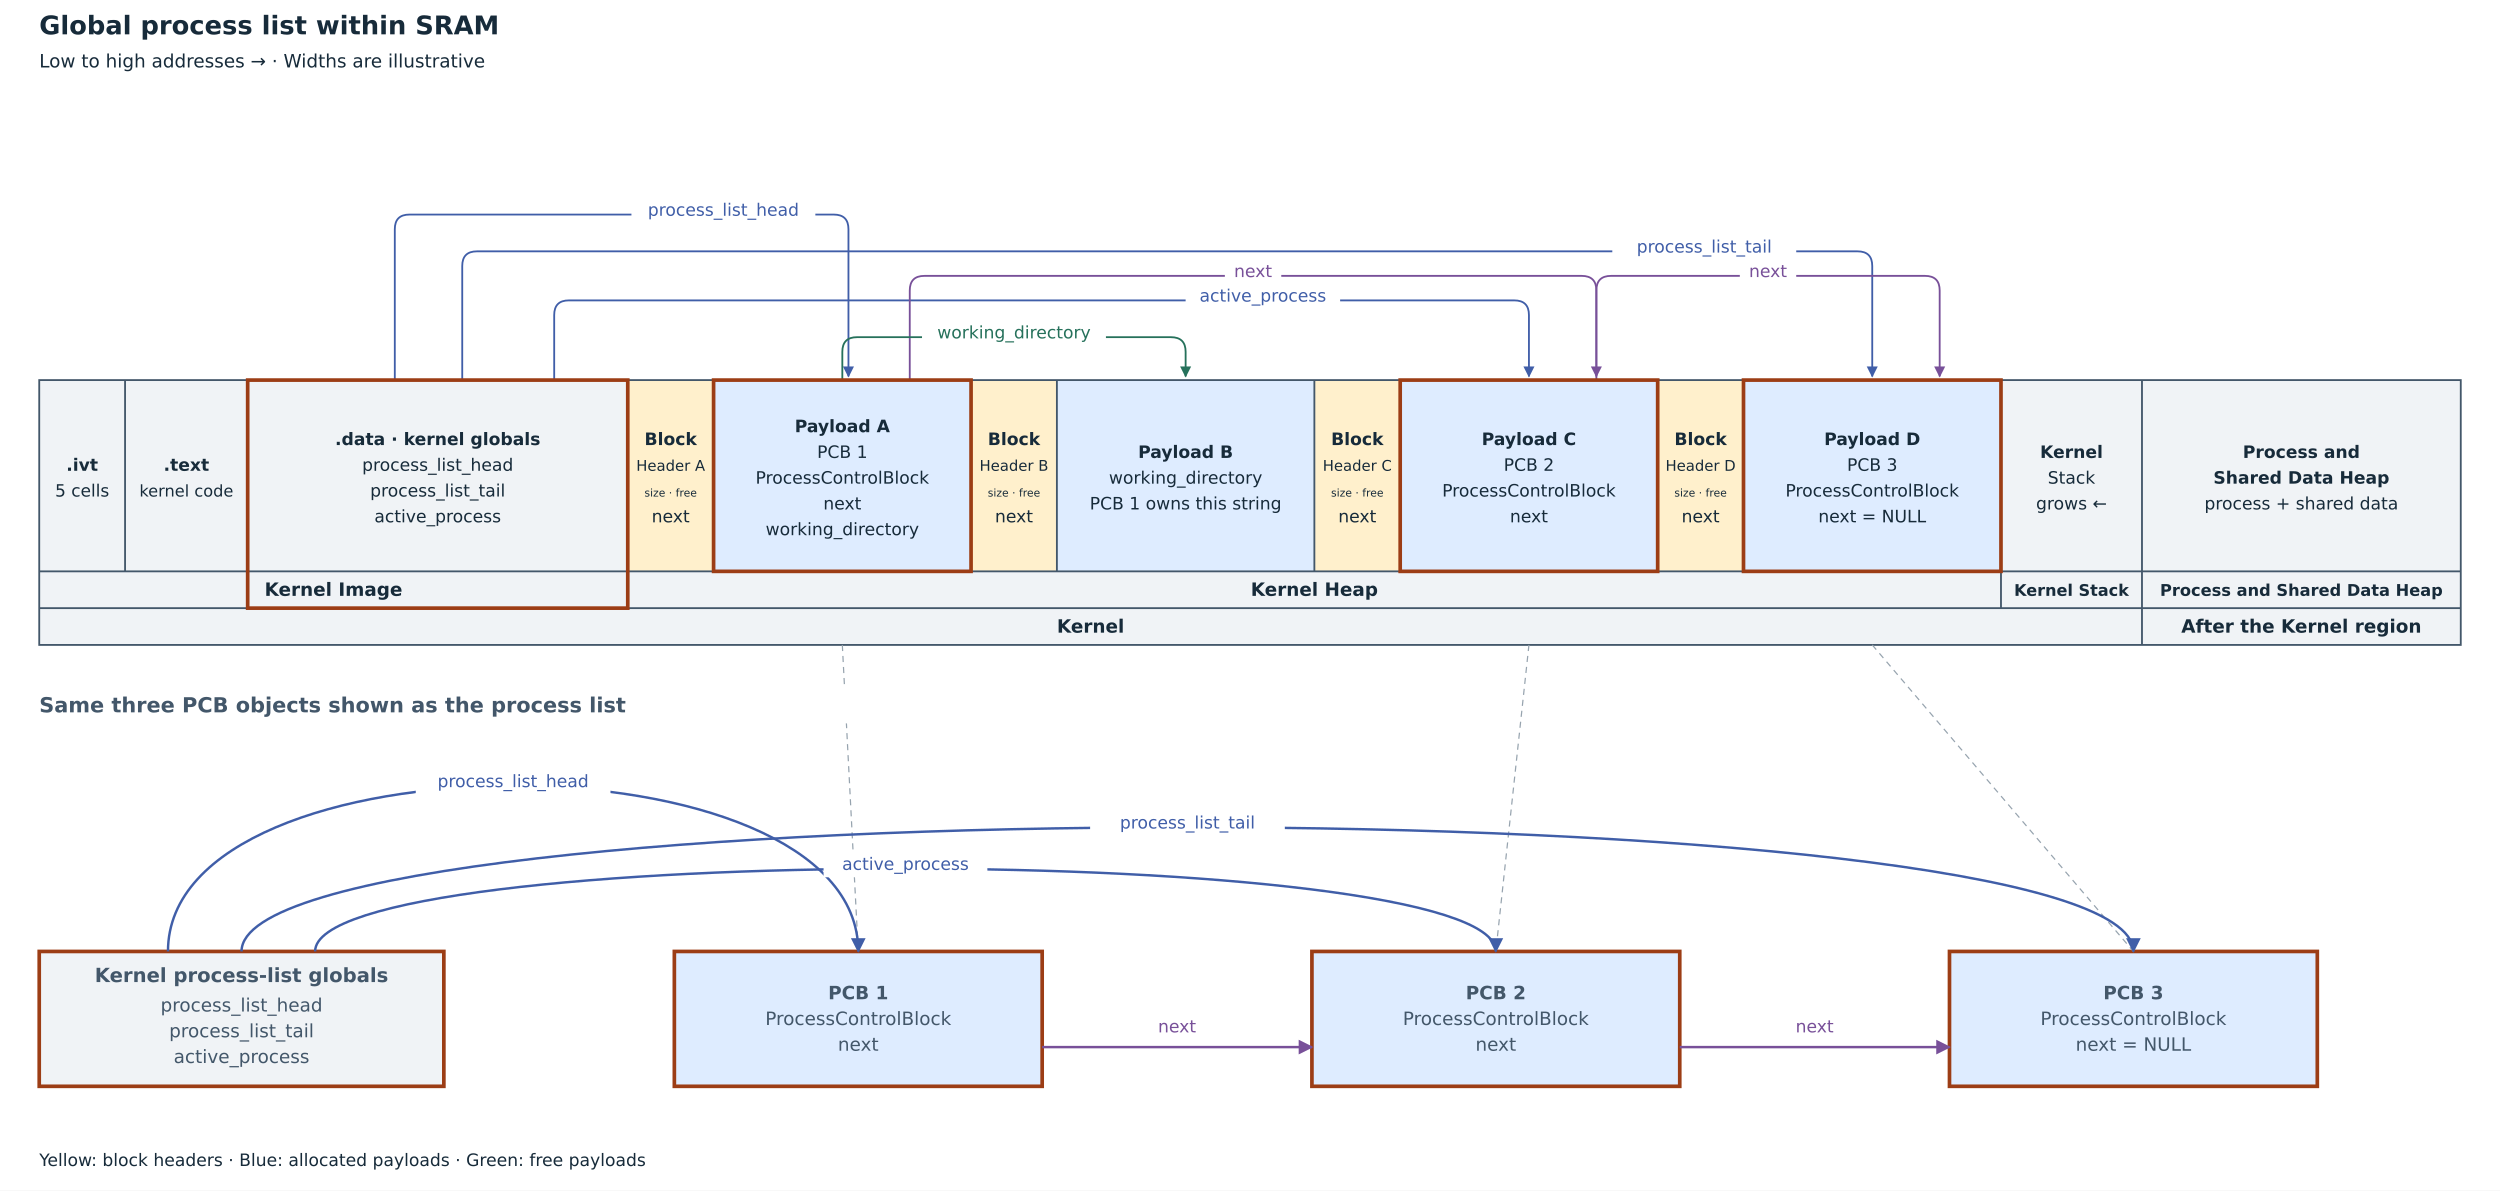
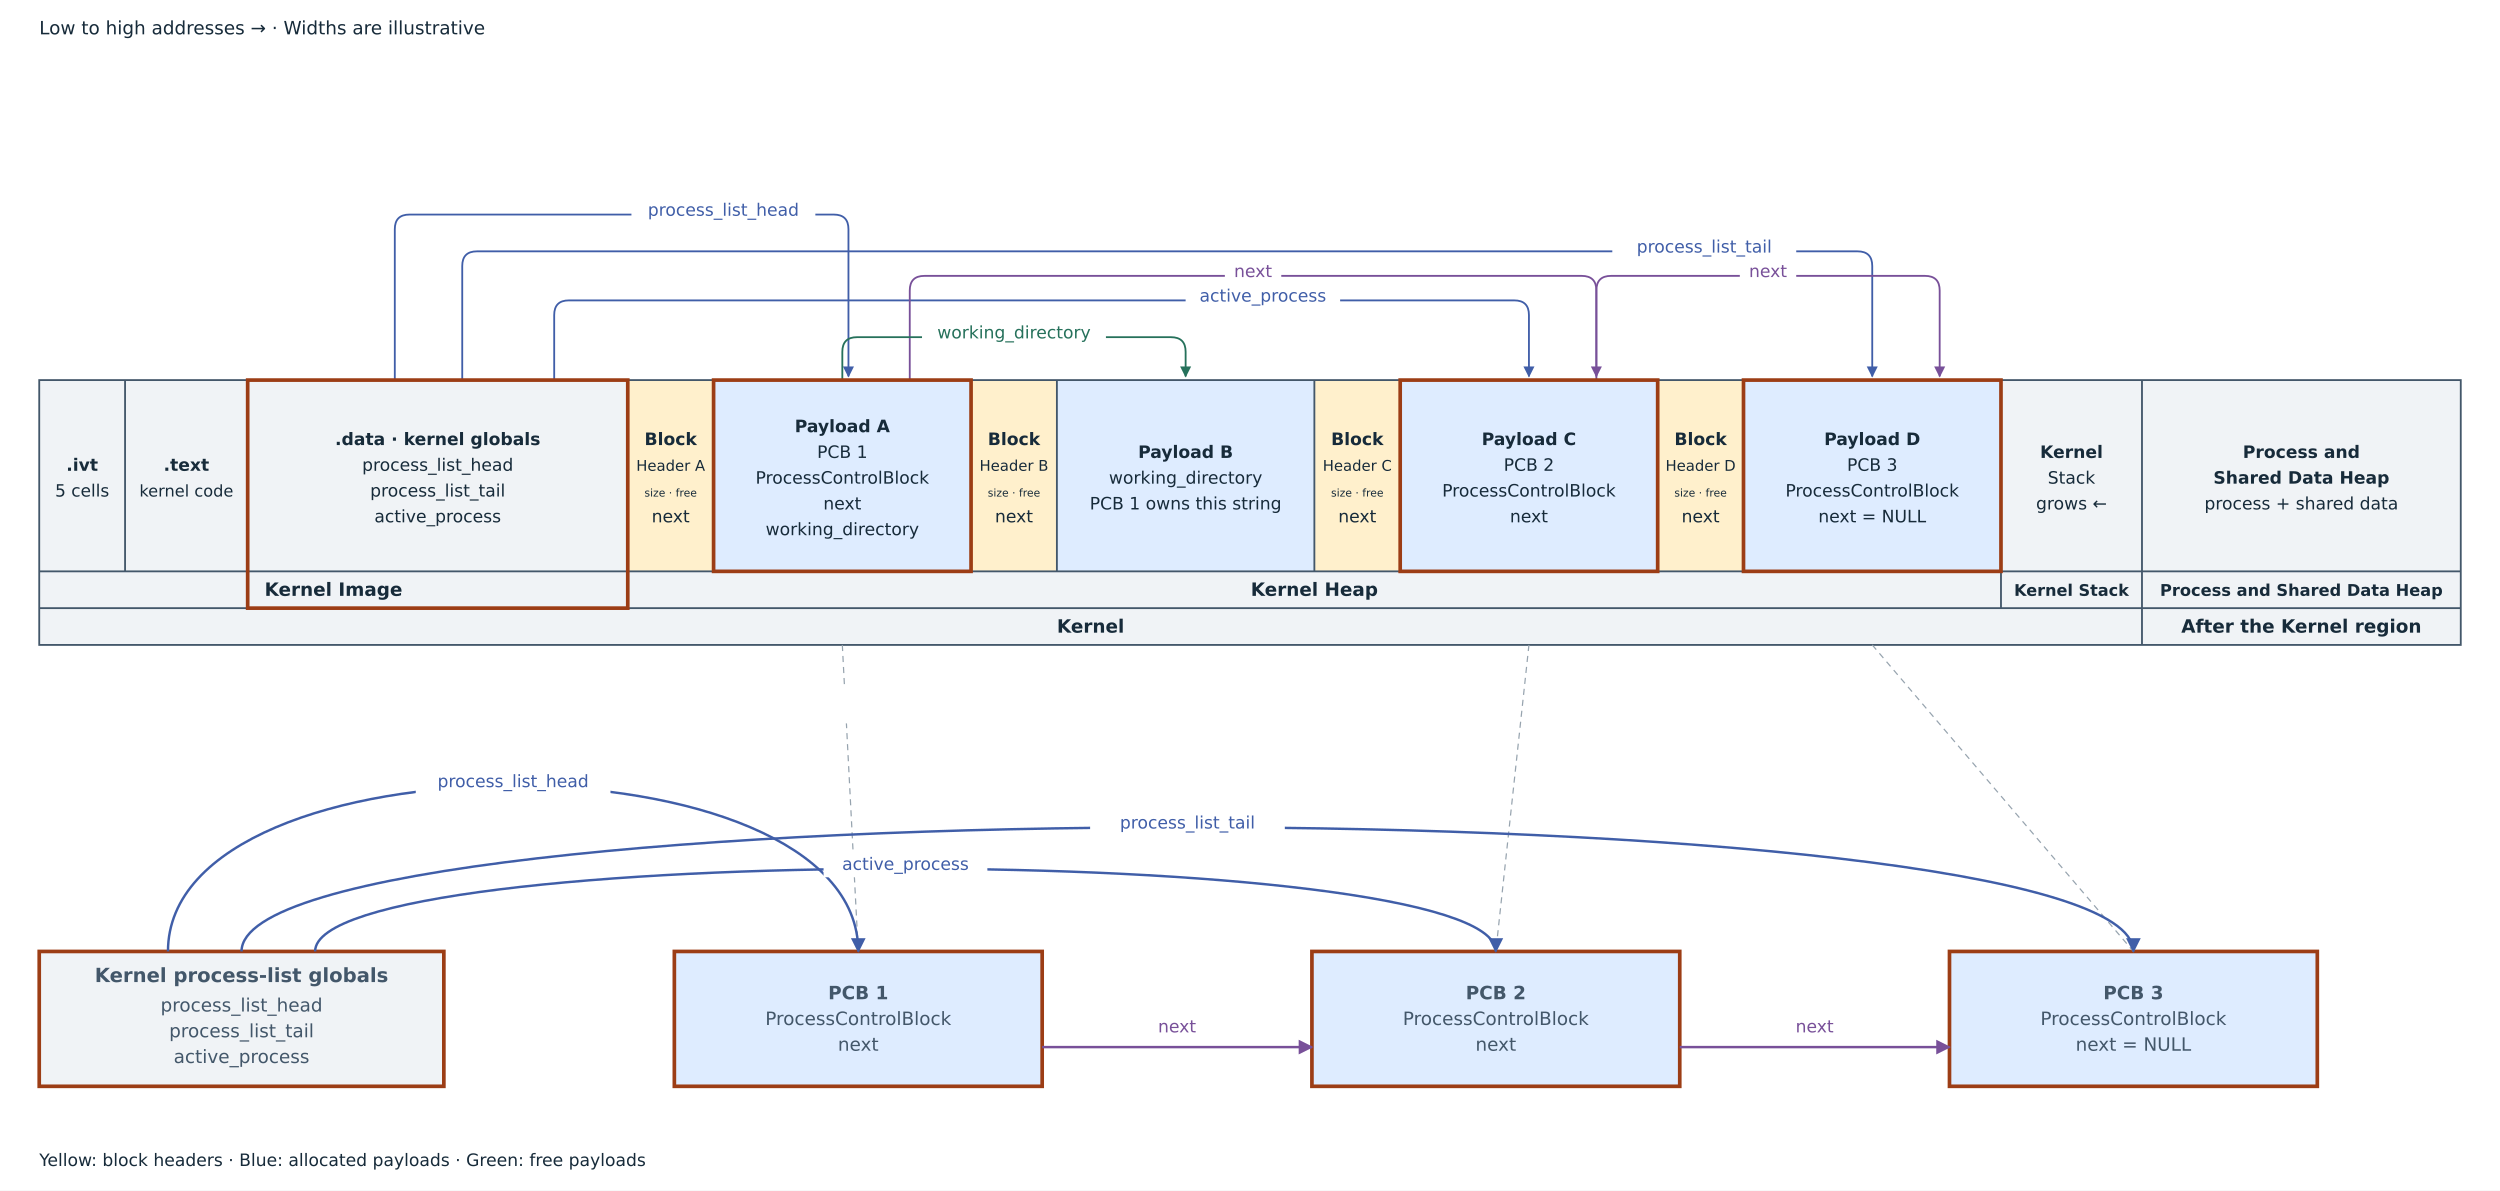
<svg xmlns="http://www.w3.org/2000/svg" width="2039" height="971" viewBox="0 0 2039 971" role="img" aria-labelledby="title desc">
  <defs>
    <marker id="405ea8" viewBox="0 0 10 10" refX="9" refY="5" markerWidth="6" markerHeight="6" orient="auto-start-reverse">
      <path d="M 0 0 L 10 5 L 0 10 z" fill="#405ea8" />
    </marker>
    <marker id="785099" viewBox="0 0 10 10" refX="9" refY="5" markerWidth="6" markerHeight="6" orient="auto-start-reverse">
      <path d="M 0 0 L 10 5 L 0 10 z" fill="#785099" />
    </marker>
    <marker id="26715b" viewBox="0 0 10 10" refX="9" refY="5" markerWidth="6" markerHeight="6" orient="auto-start-reverse">
      <path d="M 0 0 L 10 5 L 0 10 z" fill="#26715b" />
    </marker>
  </defs>
  <rect width="2039" height="971" fill="white" />
  <g font-family="DejaVu Sans, sans-serif">
-     <text x="32" y="28" text-anchor="start" font-size="21" font-weight="bold" fill="#172b3a">Global process list within SRAM</text>
-     <text x="32" y="55" text-anchor="start" font-size="15" font-weight="normal" fill="#172b3a">Low to high addresses →   ·   Widths are illustrative</text>
+     <text x="32" y="28" text-anchor="start" font-size="15" font-weight="normal" fill="#172b3a">Low to high addresses →   ·   Widths are illustrative</text>
    <rect x="32" y="310" width="70" height="156" fill="#f0f3f6" stroke="none" stroke-width="1" />
    <text x="67.0" y="384.0" text-anchor="middle" font-size="14" font-weight="bold" fill="#172b3a">.ivt</text>
    <text x="67.0" y="405.0" text-anchor="middle" font-size="13.825" font-weight="normal" fill="#172b3a">5 cells</text>
    <rect x="102" y="310" width="100" height="156" fill="#f0f3f6" stroke="none" stroke-width="1" />
    <text x="152.0" y="384.0" text-anchor="middle" font-size="14" font-weight="bold" fill="#172b3a">.text</text>
    <text x="152.0" y="405.0" text-anchor="middle" font-size="13.196" font-weight="normal" fill="#172b3a">kernel code</text>
    <rect x="202" y="310" width="310" height="156" fill="#f0f3f6" stroke="none" stroke-width="1" />
    <text x="357.0" y="363.0" text-anchor="middle" font-size="14" font-weight="bold" fill="#172b3a">.data · kernel globals</text>
    <text x="357.0" y="384.0" text-anchor="middle" font-size="14" font-weight="normal" fill="#172b3a">process_list_head</text>
    <text x="357.0" y="405.0" text-anchor="middle" font-size="14" font-weight="normal" fill="#172b3a">process_list_tail</text>
    <text x="357.0" y="426.0" text-anchor="middle" font-size="14" font-weight="normal" fill="#172b3a">active_process</text>
    <rect x="512" y="310" width="70" height="156" fill="#fff0cc" stroke="none" stroke-width="1" />
    <a href="../../common/heap.header#L5">
      <text x="547.0" y="363.0" text-anchor="middle" font-size="14" font-weight="bold" fill="#172b3a">Block</text>
      <text x="547.0" y="384.0" text-anchor="middle" font-size="12.097" font-weight="normal" fill="#172b3a">Header A</text>
      <text x="547.0" y="405.0" text-anchor="middle" font-size="8.798" font-weight="normal" fill="#172b3a">size · free</text>
      <text x="547.0" y="426.0" text-anchor="middle" font-size="14" font-weight="normal" fill="#172b3a">next</text>
    </a>
    <rect x="582" y="310" width="210" height="156" fill="#deecff" stroke="none" stroke-width="1" />
    <a href="../../kernel/process/process.header#L31">
      <text x="687.0" y="352.5" text-anchor="middle" font-size="14" font-weight="bold" fill="#172b3a">Payload A</text>
      <text x="687.0" y="373.5" text-anchor="middle" font-size="14" font-weight="normal" fill="#172b3a">PCB 1</text>
      <text x="687.0" y="394.5" text-anchor="middle" font-size="14" font-weight="normal" fill="#172b3a">ProcessControlBlock</text>
      <text x="687.0" y="415.5" text-anchor="middle" font-size="14" font-weight="normal" fill="#172b3a">next</text>
      <text x="687.0" y="436.5" text-anchor="middle" font-size="14" font-weight="normal" fill="#172b3a">working_directory</text>
    </a>
    <rect x="792" y="310" width="70" height="156" fill="#fff0cc" stroke="none" stroke-width="1" />
    <a href="../../common/heap.header#L5">
      <text x="827.0" y="363.0" text-anchor="middle" font-size="14" font-weight="bold" fill="#172b3a">Block</text>
      <text x="827.0" y="384.0" text-anchor="middle" font-size="12.097" font-weight="normal" fill="#172b3a">Header B</text>
      <text x="827.0" y="405.0" text-anchor="middle" font-size="8.798" font-weight="normal" fill="#172b3a">size · free</text>
      <text x="827.0" y="426.0" text-anchor="middle" font-size="14" font-weight="normal" fill="#172b3a">next</text>
    </a>
    <rect x="862" y="310" width="210" height="156" fill="#deecff" stroke="none" stroke-width="1" />
    <text x="967.0" y="373.5" text-anchor="middle" font-size="14" font-weight="bold" fill="#172b3a">Payload B</text>
    <text x="967.0" y="394.5" text-anchor="middle" font-size="14" font-weight="normal" fill="#172b3a">working_directory</text>
    <text x="967.0" y="415.5" text-anchor="middle" font-size="14" font-weight="normal" fill="#172b3a">PCB 1 owns this string</text>
    <rect x="1072" y="310" width="70" height="156" fill="#fff0cc" stroke="none" stroke-width="1" />
    <a href="../../common/heap.header#L5">
      <text x="1107.0" y="363.0" text-anchor="middle" font-size="14" font-weight="bold" fill="#172b3a">Block</text>
      <text x="1107.0" y="384.0" text-anchor="middle" font-size="12.097" font-weight="normal" fill="#172b3a">Header C</text>
      <text x="1107.0" y="405.0" text-anchor="middle" font-size="8.798" font-weight="normal" fill="#172b3a">size · free</text>
      <text x="1107.0" y="426.0" text-anchor="middle" font-size="14" font-weight="normal" fill="#172b3a">next</text>
    </a>
    <rect x="1142" y="310" width="210" height="156" fill="#deecff" stroke="none" stroke-width="1" />
    <a href="../../kernel/process/process.header#L31">
      <text x="1247.0" y="363.0" text-anchor="middle" font-size="14" font-weight="bold" fill="#172b3a">Payload C</text>
      <text x="1247.0" y="384.0" text-anchor="middle" font-size="14" font-weight="normal" fill="#172b3a">PCB 2</text>
      <text x="1247.0" y="405.0" text-anchor="middle" font-size="14" font-weight="normal" fill="#172b3a">ProcessControlBlock</text>
      <text x="1247.0" y="426.0" text-anchor="middle" font-size="14" font-weight="normal" fill="#172b3a">next</text>
    </a>
    <rect x="1352" y="310" width="70" height="156" fill="#fff0cc" stroke="none" stroke-width="1" />
    <a href="../../common/heap.header#L5">
      <text x="1387.0" y="363.0" text-anchor="middle" font-size="14" font-weight="bold" fill="#172b3a">Block</text>
      <text x="1387.0" y="384.0" text-anchor="middle" font-size="12.097" font-weight="normal" fill="#172b3a">Header D</text>
      <text x="1387.0" y="405.0" text-anchor="middle" font-size="8.798" font-weight="normal" fill="#172b3a">size · free</text>
      <text x="1387.0" y="426.0" text-anchor="middle" font-size="14" font-weight="normal" fill="#172b3a">next</text>
    </a>
    <rect x="1422" y="310" width="210" height="156" fill="#deecff" stroke="none" stroke-width="1" />
    <a href="../../kernel/process/process.header#L31">
      <text x="1527.0" y="363.0" text-anchor="middle" font-size="14" font-weight="bold" fill="#172b3a">Payload D</text>
      <text x="1527.0" y="384.0" text-anchor="middle" font-size="14" font-weight="normal" fill="#172b3a">PCB 3</text>
      <text x="1527.0" y="405.0" text-anchor="middle" font-size="14" font-weight="normal" fill="#172b3a">ProcessControlBlock</text>
      <text x="1527.0" y="426.0" text-anchor="middle" font-size="14" font-weight="normal" fill="#172b3a">next = NULL</text>
    </a>
    <rect x="1632" y="310" width="115" height="156" fill="#f0f3f6" stroke="none" stroke-width="1" />
    <text x="1689.5" y="373.5" text-anchor="middle" font-size="14" font-weight="bold" fill="#172b3a">Kernel</text>
    <text x="1689.5" y="394.5" text-anchor="middle" font-size="14" font-weight="normal" fill="#172b3a">Stack</text>
    <text x="1689.5" y="415.5" text-anchor="middle" font-size="14" font-weight="normal" fill="#172b3a">grows ←</text>
    <rect x="1747" y="310" width="260" height="156" fill="#f0f3f6" stroke="none" stroke-width="1" />
    <text x="1877.0" y="373.5" text-anchor="middle" font-size="14" font-weight="bold" fill="#172b3a">Process and</text>
    <text x="1877.0" y="394.5" text-anchor="middle" font-size="14" font-weight="bold" fill="#172b3a">Shared Data Heap</text>
    <text x="1877.0" y="415.5" text-anchor="middle" font-size="14" font-weight="normal" fill="#172b3a">process + shared data</text>
    <rect x="32" y="466" width="480" height="30" fill="#f0f3f6" stroke="none" stroke-width="1" />
    <text x="272.0" y="486" text-anchor="middle" font-size="15" font-weight="bold" fill="#172b3a">Kernel Image</text>
    <rect x="512" y="466" width="1120" height="30" fill="#f0f3f6" stroke="none" stroke-width="1" />
    <text x="1072.0" y="486" text-anchor="middle" font-size="15" font-weight="bold" fill="#172b3a">Kernel Heap</text>
    <path d="M 512 466 v 30" fill="none" stroke="#43576a" stroke-width="1.5" />
    <rect x="1632" y="466" width="115" height="30" fill="#f0f3f6" stroke="none" stroke-width="1" />
    <text x="1689.5" y="486" text-anchor="middle" font-size="13.113" font-weight="bold" fill="#172b3a">Kernel Stack</text>
    <path d="M 1632 466 v 30" fill="none" stroke="#43576a" stroke-width="1.5" />
    <rect x="1747" y="466" width="260" height="30" fill="#f0f3f6" stroke="none" stroke-width="1" />
    <text x="1877.0" y="486" text-anchor="middle" font-size="13.235" font-weight="bold" fill="#172b3a">Process and Shared Data Heap</text>
    <path d="M 1747 466 v 30" fill="none" stroke="#43576a" stroke-width="1.5" />
    <path d="M 32 466 H 2007" fill="none" stroke="#43576a" stroke-width="1.5" />
    <rect x="32" y="496" width="1715" height="30" fill="#f0f3f6" stroke="none" stroke-width="1" />
    <text x="889.5" y="516" text-anchor="middle" font-size="15" font-weight="bold" fill="#172b3a">Kernel</text>
    <rect x="1747" y="496" width="260" height="30" fill="#f0f3f6" stroke="none" stroke-width="1" />
    <text x="1877.0" y="516" text-anchor="middle" font-size="15" font-weight="bold" fill="#172b3a">After the Kernel region</text>
    <path d="M 1747 496 v 30" fill="none" stroke="#43576a" stroke-width="1.5" />
    <path d="M 32 496 H 2007" fill="none" stroke="#43576a" stroke-width="1.5" />
    <path d="M 102 310 v 156" fill="none" stroke="#43576a" stroke-width="1.5" />
    <path d="M 202 310 v 156" fill="none" stroke="#43576a" stroke-width="1.5" />
    <path d="M 512 310 v 156" fill="none" stroke="#43576a" stroke-width="1.5" />
    <path d="M 582 310 v 156" fill="none" stroke="#43576a" stroke-width="1.5" />
    <path d="M 792 310 v 156" fill="none" stroke="#43576a" stroke-width="1.5" />
    <path d="M 862 310 v 156" fill="none" stroke="#43576a" stroke-width="1.5" />
    <path d="M 1072 310 v 156" fill="none" stroke="#43576a" stroke-width="1.5" />
    <path d="M 1142 310 v 156" fill="none" stroke="#43576a" stroke-width="1.5" />
    <path d="M 1352 310 v 156" fill="none" stroke="#43576a" stroke-width="1.5" />
    <path d="M 1422 310 v 156" fill="none" stroke="#43576a" stroke-width="1.5" />
    <path d="M 1632 310 v 156" fill="none" stroke="#43576a" stroke-width="1.5" />
    <path d="M 1747 310 v 156" fill="none" stroke="#43576a" stroke-width="1.5" />
    <rect x="32" y="310" width="1975" height="216" fill="none" stroke="#43576a" stroke-width="1.5" />
    <path d="M 322.0 310 V 187 Q 322.0 175 334.0 175 H 680.0 Q 692.0 175 692.0 187 V 307" fill="none" stroke="#405ea8" stroke-width="1.5" marker-end="url(#405ea8)" />
    <rect x="515.0" y="162" width="150" height="18" fill="white" stroke="none" stroke-width="1" />
    <text x="590" y="176" text-anchor="middle" font-size="14" font-weight="normal" fill="#405ea8">process_list_head</text>
    <path d="M 377.0 310 V 217 Q 377.0 205 389.0 205 H 1515.0 Q 1527.0 205 1527.0 217 V 307" fill="none" stroke="#405ea8" stroke-width="1.5" marker-end="url(#405ea8)" />
    <rect x="1315.0" y="192" width="150" height="18" fill="white" stroke="none" stroke-width="1" />
    <text x="1390" y="206" text-anchor="middle" font-size="14" font-weight="normal" fill="#405ea8">process_list_tail</text>
    <path d="M 452.0 310 V 257 Q 452.0 245 464.0 245 H 1235.0 Q 1247.0 245 1247.0 257 V 307" fill="none" stroke="#405ea8" stroke-width="1.5" marker-end="url(#405ea8)" />
    <rect x="967.0" y="232" width="126" height="18" fill="white" stroke="none" stroke-width="1" />
    <text x="1030" y="246" text-anchor="middle" font-size="14" font-weight="normal" fill="#405ea8">active_process</text>
    <path d="M 742.0 310 V 237 Q 742.0 225 754.0 225 H 1290.0 Q 1302.0 225 1302.0 237 V 307" fill="none" stroke="#785099" stroke-width="1.5" marker-end="url(#785099)" />
    <rect x="999.0" y="212" width="46" height="18" fill="white" stroke="none" stroke-width="1" />
    <text x="1022.0" y="226" text-anchor="middle" font-size="14" font-weight="normal" fill="#785099">next</text>
    <path d="M 1302.0 310 V 237 Q 1302.0 225 1314.0 225 H 1570.0 Q 1582.0 225 1582.0 237 V 307" fill="none" stroke="#785099" stroke-width="1.5" marker-end="url(#785099)" />
    <rect x="1419.0" y="212" width="46" height="18" fill="white" stroke="none" stroke-width="1" />
    <text x="1442.0" y="226" text-anchor="middle" font-size="14" font-weight="normal" fill="#785099">next</text>
    <path d="M 687.0 310 V 287 Q 687.0 275 699.0 275 H 955.0 Q 967.0 275 967.0 287 V 307" fill="none" stroke="#26715b" stroke-width="1.5" marker-end="url(#26715b)" />
    <rect x="752.0" y="262" width="150" height="18" fill="white" stroke="none" stroke-width="1" />
    <text x="827.0" y="276" text-anchor="middle" font-size="14" font-weight="normal" fill="#26715b">working_directory</text>
    <rect x="202" y="310" width="310" height="186" fill="none" stroke="#9c3d15" stroke-width="3" />
    <rect x="582" y="310" width="210" height="156" fill="none" stroke="#9c3d15" stroke-width="3" />
    <rect x="1142" y="310" width="210" height="156" fill="none" stroke="#9c3d15" stroke-width="3" />
    <rect x="1422" y="310" width="210" height="156" fill="none" stroke="#9c3d15" stroke-width="3" />
    <rect x="32" y="776" width="330" height="110" fill="#f0f3f6" stroke="#43576a" stroke-width="1" />
    <text x="197" y="801" text-anchor="middle" font-size="16" font-weight="bold" fill="#43576a">Kernel process-list globals</text>
    <a href="../../kernel/process/process.picoc#L16">
      <text x="197" y="825" text-anchor="middle" font-size="15" font-weight="normal" fill="#43576a">process_list_head</text>
    </a>
    <a href="../../kernel/process/process.picoc#L17">
      <text x="197" y="846" text-anchor="middle" font-size="15" font-weight="normal" fill="#43576a">process_list_tail</text>
    </a>
    <a href="../../kernel/process/process.picoc#L18">
      <text x="197" y="867" text-anchor="middle" font-size="15" font-weight="normal" fill="#43576a">active_process</text>
    </a>
    <rect x="550" y="776" width="300" height="110" fill="#deecff" stroke="#43576a" stroke-width="1" />
    <a href="../../kernel/process/process.header#L31">
      <text x="700.0" y="815.0" text-anchor="middle" font-size="15" font-weight="bold" fill="#43576a">PCB 1</text>
    </a>
    <a href="../../kernel/process/process.header#L31">
      <text x="700.0" y="836.0" text-anchor="middle" font-size="15" font-weight="normal" fill="#43576a">ProcessControlBlock</text>
    </a>
    <a href="../../kernel/process/process.header#L31">
      <text x="700.0" y="857.0" text-anchor="middle" font-size="15" font-weight="normal" fill="#43576a">next</text>
    </a>
    <rect x="550" y="776" width="300" height="110" fill="none" stroke="#43576a" stroke-width="1.5" />
    <rect x="550" y="776" width="300" height="110" fill="none" stroke="#9c3d15" stroke-width="3" />
    <path d="M 687.0 526 L 700 776" fill="none" stroke="#96a3ae" stroke-dasharray="5 4" />
    <rect x="1070" y="776" width="300" height="110" fill="#deecff" stroke="#43576a" stroke-width="1" />
    <a href="../../kernel/process/process.header#L31">
      <text x="1220.0" y="815.0" text-anchor="middle" font-size="15" font-weight="bold" fill="#43576a">PCB 2</text>
    </a>
    <a href="../../kernel/process/process.header#L31">
      <text x="1220.0" y="836.0" text-anchor="middle" font-size="15" font-weight="normal" fill="#43576a">ProcessControlBlock</text>
    </a>
    <a href="../../kernel/process/process.header#L31">
      <text x="1220.0" y="857.0" text-anchor="middle" font-size="15" font-weight="normal" fill="#43576a">next</text>
    </a>
    <rect x="1070" y="776" width="300" height="110" fill="none" stroke="#43576a" stroke-width="1.5" />
    <rect x="1070" y="776" width="300" height="110" fill="none" stroke="#9c3d15" stroke-width="3" />
    <path d="M 1247.0 526 L 1220 776" fill="none" stroke="#96a3ae" stroke-dasharray="5 4" />
    <rect x="1590" y="776" width="300" height="110" fill="#deecff" stroke="#43576a" stroke-width="1" />
    <a href="../../kernel/process/process.header#L31">
      <text x="1740.0" y="815.0" text-anchor="middle" font-size="15" font-weight="bold" fill="#43576a">PCB 3</text>
    </a>
    <a href="../../kernel/process/process.header#L31">
      <text x="1740.0" y="836.0" text-anchor="middle" font-size="15" font-weight="normal" fill="#43576a">ProcessControlBlock</text>
    </a>
    <a href="../../kernel/process/process.header#L31">
      <text x="1740.0" y="857.0" text-anchor="middle" font-size="15" font-weight="normal" fill="#43576a">next = NULL</text>
    </a>
    <rect x="1590" y="776" width="300" height="110" fill="none" stroke="#43576a" stroke-width="1.5" />
    <rect x="1590" y="776" width="300" height="110" fill="none" stroke="#9c3d15" stroke-width="3" />
    <path d="M 1527.0 526 L 1740 776" fill="none" stroke="#96a3ae" stroke-dasharray="5 4" />
    <rect x="32" y="776" width="330" height="110" fill="none" stroke="#9c3d15" stroke-width="3" />
    <path d="M 137.0 776 C 137.0 596, 700.0 596, 700.0 776" fill="none" stroke="#405ea8" stroke-width="2" marker-end="url(#405ea8)" />
    <rect x="339.1" y="626.0" width="158.8" height="22" fill="white" stroke="none" stroke-width="1" />
    <text x="418.5" y="642.0" text-anchor="middle" font-size="14" font-weight="normal" fill="#405ea8">process_list_head</text>
    <path d="M 197.0 776 C 197.0 641, 1740.0 641, 1740.0 776" fill="none" stroke="#405ea8" stroke-width="2" marker-end="url(#405ea8)" />
    <rect x="889.1" y="659.75" width="158.8" height="22" fill="white" stroke="none" stroke-width="1" />
    <text x="968.5" y="675.75" text-anchor="middle" font-size="14" font-weight="normal" fill="#405ea8">process_list_tail</text>
    <path d="M 257.0 776 C 257.0 686, 1220.0 686, 1220.0 776" fill="none" stroke="#405ea8" stroke-width="2" marker-end="url(#405ea8)" />
    <rect x="671.7" y="693.5" width="133.6" height="22" fill="white" stroke="none" stroke-width="1" />
    <text x="738.5" y="709.5" text-anchor="middle" font-size="14" font-weight="normal" fill="#405ea8">active_process</text>
    <path d="M 850 854 C 895 854, 1025 854, 1070 854" fill="none" stroke="#785099" stroke-width="2" marker-end="url(#785099)" />
    <a href="../../kernel/process/process.header#L53">
      <text x="960.0" y="842" text-anchor="middle" font-size="14" font-weight="normal" fill="#785099">next</text>
    </a>
    <path d="M 1370 854 C 1415 854, 1545 854, 1590 854" fill="none" stroke="#785099" stroke-width="2" marker-end="url(#785099)" />
    <a href="../../kernel/process/process.header#L53">
      <text x="1480.0" y="842" text-anchor="middle" font-size="14" font-weight="normal" fill="#785099">next</text>
    </a>
    <rect x="32" y="560" width="720" height="30" fill="white" stroke="none" stroke-width="1" />
-     <text x="32" y="581" text-anchor="start" font-size="17" font-weight="bold" fill="#43576a">Same three PCB objects shown as the process list</text>
    <text x="32" y="951" text-anchor="start" font-size="14" font-weight="normal" fill="#172b3a">Yellow: block headers   ·   Blue: allocated payloads   ·   Green: free payloads</text>
  </g>
</svg>
